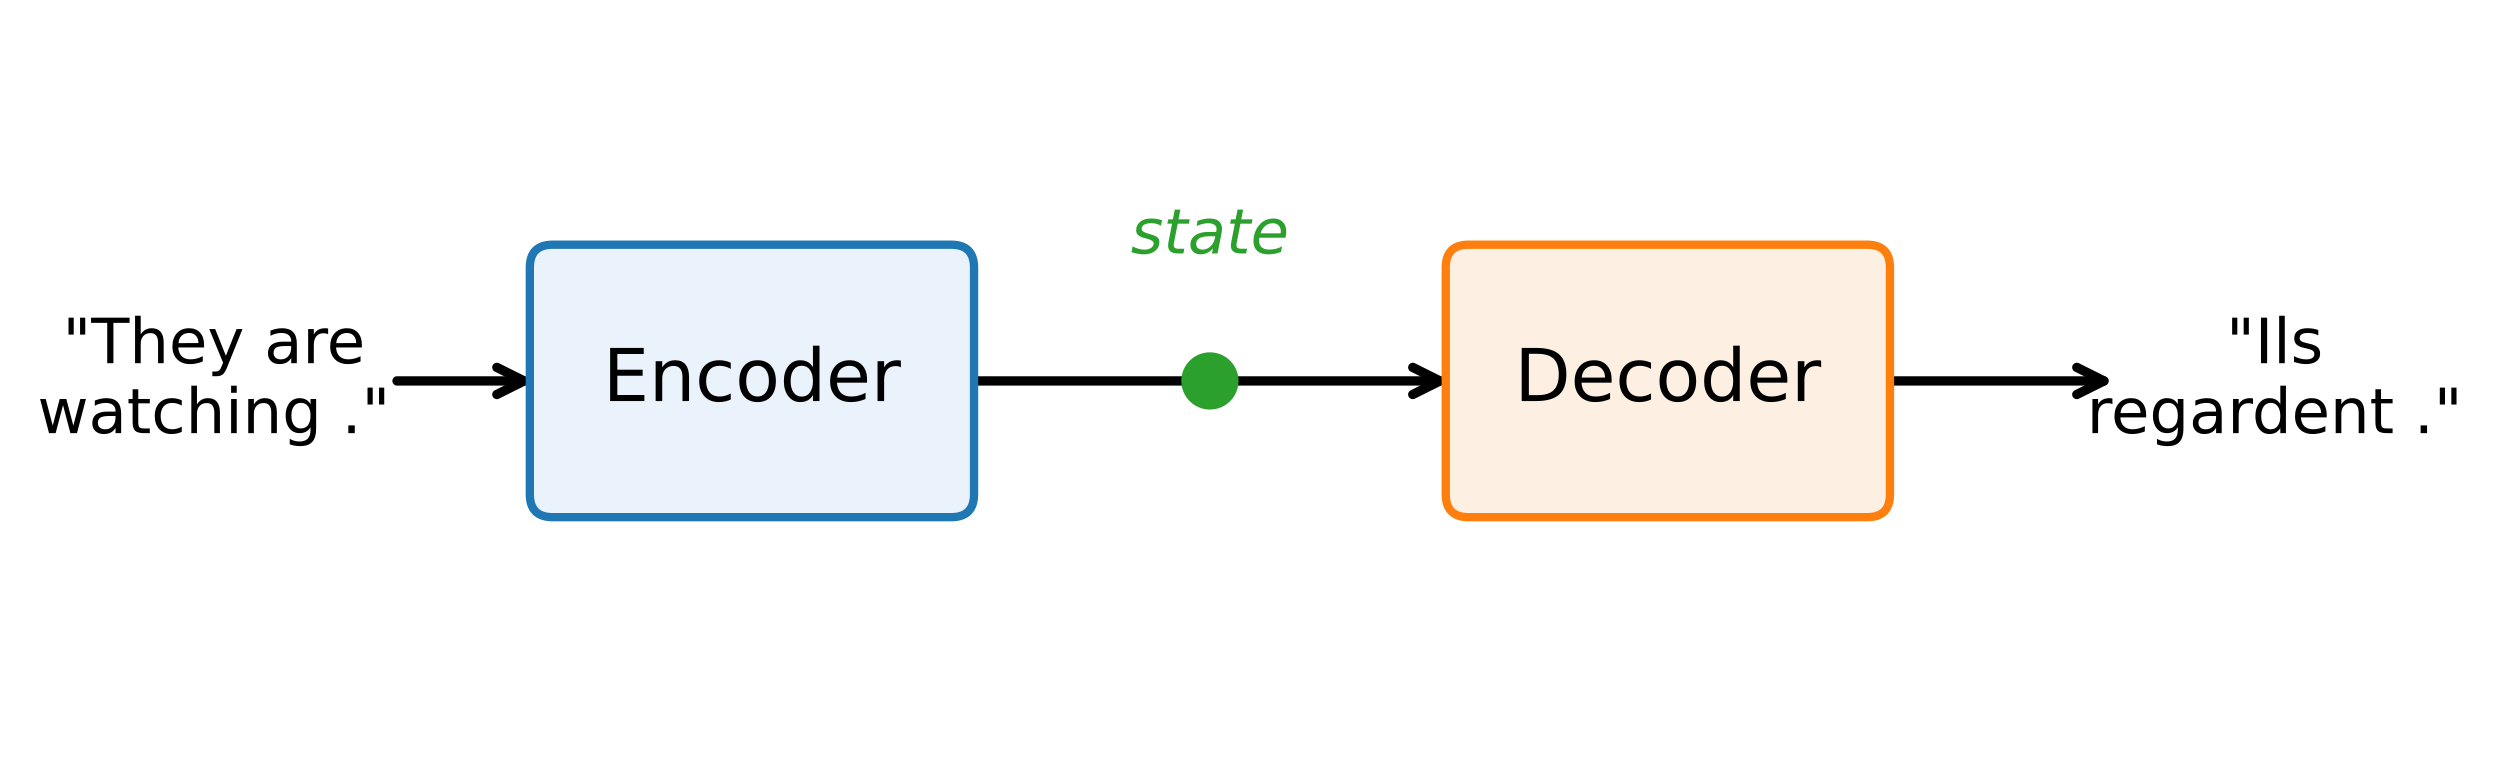
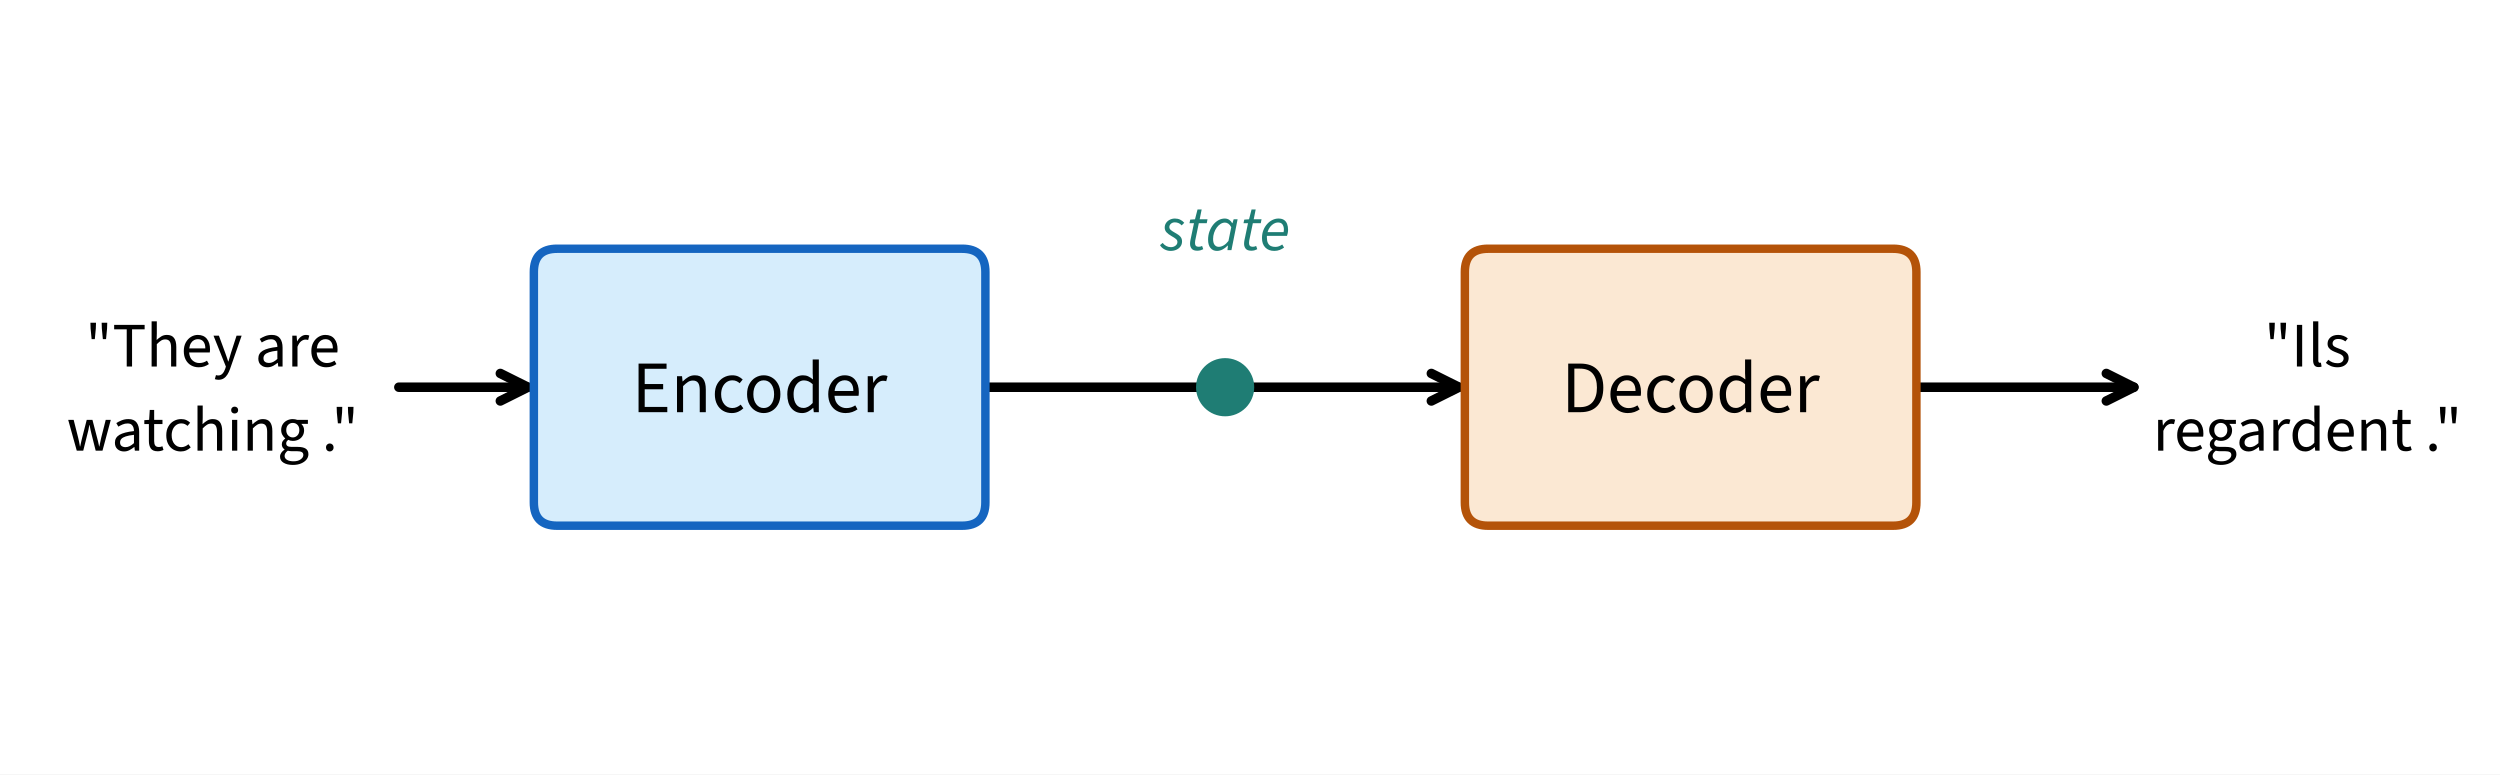
- <svg xmlns="http://www.w3.org/2000/svg" xmlns:xlink="http://www.w3.org/1999/xlink" width="480.355pt" height="146.388pt" viewBox="0 0 480.355 146.388" version="1.1">
+ <svg xmlns="http://www.w3.org/2000/svg" xmlns:xlink="http://www.w3.org/1999/xlink" width="472.566pt" height="146.388pt" viewBox="0 0 472.566 146.388" version="1.1">
  <defs>
    <style type="text/css">*{stroke-linejoin: round; stroke-linecap: butt}</style>
  </defs>
  <g id="figure_1">
    <g id="patch_1">
-       <path d="M 0 146.388  L 480.355 146.388  L 480.355 0  L 0 0  z " style="fill: #ffffff" />
+       <path d="M 0 146.388  L 472.566 146.388  L 472.566 0  L 0 0  z " style="fill: #ffffff" />
    </g>
    <g id="axes_1">
      <g id="patch_2">
-         <path d="M 76.287 73.194  Q 89.485 73.194 100.672 73.194  " style="fill: none; stroke: #000000; stroke-width: 1.8; stroke-linecap: round" />
-         <path d="M 95.472 70.594  L 100.672 73.194  L 95.472 75.794  " style="fill: none; stroke: #000000; stroke-width: 1.8; stroke-linecap: round" />
+         <path d="M 75.394 73.194  Q 88.593 73.194 99.779 73.194  " style="fill: none; stroke: #000000; stroke-width: 1.8; stroke-linecap: round" />
+         <path d="M 94.579 70.594  L 99.779 73.194  L 94.579 75.794  " style="fill: none; stroke: #000000; stroke-width: 1.8; stroke-linecap: round" />
      </g>
      <g id="patch_3">
-         <path d="M 186.277 73.194  Q 232.473 73.194 276.656 73.194  " style="fill: none; stroke: #000000; stroke-width: 1.8; stroke-linecap: round" />
-         <path d="M 271.456 70.594  L 276.656 73.194  L 271.456 75.794  " style="fill: none; stroke: #000000; stroke-width: 1.8; stroke-linecap: round" />
+         <path d="M 185.384 73.194  Q 231.58 73.194 275.764 73.194  " style="fill: none; stroke: #000000; stroke-width: 1.8; stroke-linecap: round" />
+         <path d="M 270.564 70.594  L 275.764 73.194  L 270.564 75.794  " style="fill: none; stroke: #000000; stroke-width: 1.8; stroke-linecap: round" />
      </g>
      <g id="patch_4">
-         <path d="M 362.262 73.194  Q 384.26 73.194 404.245 73.194  " style="fill: none; stroke: #000000; stroke-width: 1.8; stroke-linecap: round" />
-         <path d="M 399.045 70.594  L 404.245 73.194  L 399.045 75.794  " style="fill: none; stroke: #000000; stroke-width: 1.8; stroke-linecap: round" />
+         <path d="M 361.369 73.194  Q 383.367 73.194 403.353 73.194  " style="fill: none; stroke: #000000; stroke-width: 1.8; stroke-linecap: round" />
+         <path d="M 398.153 70.594  L 403.353 73.194  L 398.153 75.794  " style="fill: none; stroke: #000000; stroke-width: 1.8; stroke-linecap: round" />
      </g>
      <g id="patch_5">
-         <path d="M 106.204 99.372  L 182.757 99.372  Q 187.157 99.372 187.157 94.972  L 187.157 51.416  Q 187.157 47.017 182.757 47.017  L 106.204 47.017  Q 101.804 47.017 101.804 51.416  L 101.804 94.972  Q 101.804 99.372 106.204 99.372  z " clip-path="url(#pa0e0dc262b)" style="fill: #eaf2fb; stroke: #1f77b4; stroke-width: 1.6; stroke-linejoin: miter" />
+         <path d="M 105.311 99.372  L 181.865 99.372  Q 186.264 99.372 186.264 94.972  L 186.264 51.416  Q 186.264 47.017 181.865 47.017  L 105.311 47.017  Q 100.912 47.017 100.912 51.416  L 100.912 94.972  Q 100.912 99.372 105.311 99.372  z " clip-path="url(#pa1f6f516fe)" style="fill: #d6edfc; stroke: #1565c0; stroke-width: 1.6; stroke-linejoin: miter" />
      </g>
      <g id="patch_6">
-         <path d="M 282.189 99.372  L 358.742 99.372  Q 363.142 99.372 363.142 94.972  L 363.142 51.416  Q 363.142 47.017 358.742 47.017  L 282.189 47.017  Q 277.789 47.017 277.789 51.416  L 277.789 94.972  Q 277.789 99.372 282.189 99.372  z " clip-path="url(#pa0e0dc262b)" style="fill: #fdefe1; stroke: #ff7f0e; stroke-width: 1.6; stroke-linejoin: miter" />
+         <path d="M 281.296 99.372  L 357.849 99.372  Q 362.249 99.372 362.249 94.972  L 362.249 51.416  Q 362.249 47.017 357.849 47.017  L 281.296 47.017  Q 276.896 47.017 276.896 51.416  L 276.896 94.972  Q 276.896 99.372 281.296 99.372  z " clip-path="url(#pa1f6f516fe)" style="fill: #fbe8d3; stroke: #b45309; stroke-width: 1.6; stroke-linejoin: miter" />
      </g>
      <g id="text_1">
-         <g transform="translate(12.01219 69.78679) scale(0.12 -0.12)">
+         <g transform="translate(16.13149 69.28223) scale(0.12 -0.12)">
          <defs>
-             <path id="DejaVuSans-22" d="M 1147 4666  L 1147 2931  L 616 2931  L 616 4666  L 1147 4666  z M 2328 4666  L 2328 2931  L 1797 2931  L 1797 4666  L 2328 4666  z " transform="scale(0.015625)" />
-             <path id="DejaVuSans-54" d="M -19 4666  L 3928 4666  L 3928 4134  L 2272 4134  L 2272 0  L 1638 0  L 1638 4134  L -19 4134  L -19 4666  z " transform="scale(0.015625)" />
-             <path id="DejaVuSans-68" d="M 3513 2113  L 3513 0  L 2938 0  L 2938 2094  Q 2938 2591 2744 2837  Q 2550 3084 2163 3084  Q 1697 3084 1428 2787  Q 1159 2491 1159 1978  L 1159 0  L 581 0  L 581 4863  L 1159 4863  L 1159 2956  Q 1366 3272 1645 3428  Q 1925 3584 2291 3584  Q 2894 3584 3203 3211  Q 3513 2838 3513 2113  z " transform="scale(0.015625)" />
-             <path id="DejaVuSans-65" d="M 3597 1894  L 3597 1613  L 953 1613  Q 991 1019 1311 708  Q 1631 397 2203 397  Q 2534 397 2845 478  Q 3156 559 3463 722  L 3463 178  Q 3153 47 2828 -22  Q 2503 -91 2169 -91  Q 1331 -91 842 396  Q 353 884 353 1716  Q 353 2575 817 3079  Q 1281 3584 2069 3584  Q 2775 3584 3186 3129  Q 3597 2675 3597 1894  z M 3022 2063  Q 3016 2534 2758 2815  Q 2500 3097 2075 3097  Q 1594 3097 1305 2825  Q 1016 2553 972 2059  L 3022 2063  z " transform="scale(0.015625)" />
-             <path id="DejaVuSans-79" d="M 2059 -325  Q 1816 -950 1584 -1140  Q 1353 -1331 966 -1331  L 506 -1331  L 506 -850  L 844 -850  Q 1081 -850 1212 -737  Q 1344 -625 1503 -206  L 1606 56  L 191 3500  L 800 3500  L 1894 763  L 2988 3500  L 3597 3500  L 2059 -325  z " transform="scale(0.015625)" />
-             <path id="DejaVuSans-20" transform="scale(0.015625)" />
-             <path id="DejaVuSans-61" d="M 2194 1759  Q 1497 1759 1228 1600  Q 959 1441 959 1056  Q 959 750 1161 570  Q 1363 391 1709 391  Q 2188 391 2477 730  Q 2766 1069 2766 1631  L 2766 1759  L 2194 1759  z M 3341 1997  L 3341 0  L 2766 0  L 2766 531  Q 2569 213 2275 61  Q 1981 -91 1556 -91  Q 1019 -91 701 211  Q 384 513 384 1019  Q 384 1609 779 1909  Q 1175 2209 1959 2209  L 2766 2209  L 2766 2266  Q 2766 2663 2505 2880  Q 2244 3097 1772 3097  Q 1472 3097 1187 3025  Q 903 2953 641 2809  L 641 3341  Q 956 3463 1253 3523  Q 1550 3584 1831 3584  Q 2591 3584 2966 3190  Q 3341 2797 3341 1997  z " transform="scale(0.015625)" />
-             <path id="DejaVuSans-72" d="M 2631 2963  Q 2534 3019 2420 3045  Q 2306 3072 2169 3072  Q 1681 3072 1420 2755  Q 1159 2438 1159 1844  L 1159 0  L 581 0  L 581 3500  L 1159 3500  L 1159 2956  Q 1341 3275 1631 3429  Q 1922 3584 2338 3584  Q 2397 3584 2469 3576  Q 2541 3569 2628 3553  L 2631 2963  z " transform="scale(0.015625)" />
+             <path id="SourceSans3-Regular-575" d="M 634 2758  L 531 3827  L 512 4416  L 1075 4416  L 1056 3827  L 954 2758  L 634 2758  z M 1767 2758  L 1664 3827  L 1645 4416  L 2208 4416  L 2189 3827  L 2087 2758  L 1767 2758  z " transform="scale(0.015625)" />
+             <path id="SourceSans3-Regular-15" d="M 1446 0  L 1446 3750  L 179 3750  L 179 4198  L 3251 4198  L 3251 3750  L 1984 3750  L 1984 0  L 1446 0  z " transform="scale(0.015625)" />
+             <path id="SourceSans3-Regular-23" d="M 525 0  L 525 4557  L 1050 4557  L 1050 3315  L 1030 2675  Q 1254 2886 1500 3036  Q 1747 3187 2067 3187  Q 2560 3187 2787 2876  Q 3014 2566 3014 1971  L 3014 0  L 2490 0  L 2490 1901  Q 2490 2336 2349 2534  Q 2208 2733 1901 2733  Q 1664 2733 1475 2611  Q 1286 2490 1050 2253  L 1050 0  L 525 0  z " transform="scale(0.015625)" />
+             <path id="SourceSans3-Regular-20" d="M 1702 2758  Q 1510 2758 1328 2665  Q 1146 2573 1014 2368  Q 883 2163 838 1830  L 2458 1830  Q 2458 2285 2259 2521  Q 2061 2758 1702 2758  z M 1786 -77  Q 1370 -77 1027 115  Q 685 307 486 675  Q 288 1043 288 1555  Q 288 2061 489 2425  Q 691 2790 1014 2988  Q 1338 3187 1696 3187  Q 2298 3187 2614 2790  Q 2931 2394 2931 1728  Q 2931 1645 2924 1568  Q 2918 1491 2906 1414  L 826 1414  Q 864 890 1161 621  Q 1459 352 1850 352  Q 2074 352 2269 416  Q 2464 480 2624 589  L 2816 243  Q 2611 102 2358 12  Q 2106 -77 1786 -77  z " transform="scale(0.015625)" />
+             <path id="SourceSans3-Regular-34" d="M 576 -1338  Q 474 -1338 381 -1318  Q 288 -1299 211 -1274  L 326 -864  Q 442 -902 550 -902  Q 813 -902 985 -713  Q 1158 -525 1254 -237  L 1325 -6  L 77 3110  L 621 3110  L 1254 1389  Q 1325 1190 1405 960  Q 1485 730 1555 512  L 1581 512  Q 1651 723 1715 953  Q 1779 1184 1843 1389  L 2400 3110  L 2912 3110  L 1741 -256  Q 1632 -563 1481 -806  Q 1331 -1050 1110 -1194  Q 890 -1338 576 -1338  z " transform="scale(0.015625)" />
+             <path id="SourceSans3-Regular-1" transform="scale(0.015625)" />
+             <path id="SourceSans3-Regular-1c" d="M 1242 -77  Q 851 -77 588 153  Q 326 384 326 806  Q 326 1331 787 1600  Q 1248 1869 2246 1978  Q 2246 2176 2188 2349  Q 2131 2522 1993 2634  Q 1856 2746 1600 2746  Q 1331 2746 1094 2643  Q 858 2541 672 2426  L 467 2784  Q 685 2931 1001 3059  Q 1318 3187 1690 3187  Q 2259 3187 2515 2838  Q 2771 2490 2771 1907  L 2771 0  L 2336 0  L 2291 371  L 2272 371  Q 2042 186 1789 54  Q 1536 -77 1242 -77  z M 1389 358  Q 1613 358 1817 460  Q 2022 563 2246 762  L 2246 1600  Q 1722 1542 1414 1440  Q 1107 1338 976 1190  Q 845 1043 845 838  Q 845 582 1005 470  Q 1165 358 1389 358  z " transform="scale(0.015625)" />
+             <path id="SourceSans3-Regular-2d" d="M 525 0  L 525 3110  L 960 3110  L 1005 2547  L 1024 2547  Q 1178 2842 1408 3014  Q 1638 3187 1907 3187  Q 2093 3187 2240 3123  L 2125 2675  Q 2054 2694 1993 2704  Q 1933 2714 1837 2714  Q 1638 2714 1424 2554  Q 1210 2394 1050 1997  L 1050 0  L 525 0  z " transform="scale(0.015625)" />
          </defs>
-           <use xlink:href="#DejaVuSans-22" />
-           <use xlink:href="#DejaVuSans-54" transform="translate(45.99609 0)" />
-           <use xlink:href="#DejaVuSans-68" transform="translate(107.0801 0)" />
-           <use xlink:href="#DejaVuSans-65" transform="translate(170.459 0)" />
-           <use xlink:href="#DejaVuSans-79" transform="translate(231.9824 0)" />
-           <use xlink:href="#DejaVuSans-20" transform="translate(291.1621 0)" />
-           <use xlink:href="#DejaVuSans-61" transform="translate(322.9492 0)" />
-           <use xlink:href="#DejaVuSans-72" transform="translate(384.2285 0)" />
-           <use xlink:href="#DejaVuSans-65" transform="translate(423.0918 0)" />
+           <use xlink:href="#SourceSans3-Regular-575" />
+           <use xlink:href="#SourceSans3-Regular-15" transform="translate(42.59375 0)" />
+           <use xlink:href="#SourceSans3-Regular-23" transform="translate(96.1875 0)" />
+           <use xlink:href="#SourceSans3-Regular-20" transform="translate(150.5938 0)" />
+           <use xlink:href="#SourceSans3-Regular-34" transform="translate(200.6875 0)" />
+           <use xlink:href="#SourceSans3-Regular-1" transform="translate(247.3906 0)" />
+           <use xlink:href="#SourceSans3-Regular-1c" transform="translate(267.3906 0)" />
+           <use xlink:href="#SourceSans3-Regular-2d" transform="translate(317.7969 0)" />
+           <use xlink:href="#SourceSans3-Regular-20" transform="translate(351.5 0)" />
        </g>
-         <g transform="translate(7.2 83.22417) scale(0.12 -0.12)">
+         <g transform="translate(12.60274 85.19423) scale(0.12 -0.12)">
          <defs>
-             <path id="DejaVuSans-77" d="M 269 3500  L 844 3500  L 1563 769  L 2278 3500  L 2956 3500  L 3675 769  L 4391 3500  L 4966 3500  L 4050 0  L 3372 0  L 2619 2869  L 1863 0  L 1184 0  L 269 3500  z " transform="scale(0.015625)" />
-             <path id="DejaVuSans-74" d="M 1172 4494  L 1172 3500  L 2356 3500  L 2356 3053  L 1172 3053  L 1172 1153  Q 1172 725 1289 603  Q 1406 481 1766 481  L 2356 481  L 2356 0  L 1766 0  Q 1100 0 847 248  Q 594 497 594 1153  L 594 3053  L 172 3053  L 172 3500  L 594 3500  L 594 4494  L 1172 4494  z " transform="scale(0.015625)" />
-             <path id="DejaVuSans-63" d="M 3122 3366  L 3122 2828  Q 2878 2963 2633 3030  Q 2388 3097 2138 3097  Q 1578 3097 1268 2742  Q 959 2388 959 1747  Q 959 1106 1268 751  Q 1578 397 2138 397  Q 2388 397 2633 464  Q 2878 531 3122 666  L 3122 134  Q 2881 22 2623 -34  Q 2366 -91 2075 -91  Q 1284 -91 818 406  Q 353 903 353 1747  Q 353 2603 823 3093  Q 1294 3584 2113 3584  Q 2378 3584 2631 3529  Q 2884 3475 3122 3366  z " transform="scale(0.015625)" />
-             <path id="DejaVuSans-69" d="M 603 3500  L 1178 3500  L 1178 0  L 603 0  L 603 3500  z M 603 4863  L 1178 4863  L 1178 4134  L 603 4134  L 603 4863  z " transform="scale(0.015625)" />
-             <path id="DejaVuSans-6e" d="M 3513 2113  L 3513 0  L 2938 0  L 2938 2094  Q 2938 2591 2744 2837  Q 2550 3084 2163 3084  Q 1697 3084 1428 2787  Q 1159 2491 1159 1978  L 1159 0  L 581 0  L 581 3500  L 1159 3500  L 1159 2956  Q 1366 3272 1645 3428  Q 1925 3584 2291 3584  Q 2894 3584 3203 3211  Q 3513 2838 3513 2113  z " transform="scale(0.015625)" />
-             <path id="DejaVuSans-67" d="M 2906 1791  Q 2906 2416 2648 2759  Q 2391 3103 1925 3103  Q 1463 3103 1205 2759  Q 947 2416 947 1791  Q 947 1169 1205 825  Q 1463 481 1925 481  Q 2391 481 2648 825  Q 2906 1169 2906 1791  z M 3481 434  Q 3481 -459 3084 -895  Q 2688 -1331 1869 -1331  Q 1566 -1331 1297 -1286  Q 1028 -1241 775 -1147  L 775 -588  Q 1028 -725 1275 -790  Q 1522 -856 1778 -856  Q 2344 -856 2625 -561  Q 2906 -266 2906 331  L 2906 616  Q 2728 306 2450 153  Q 2172 0 1784 0  Q 1141 0 747 490  Q 353 981 353 1791  Q 353 2603 747 3093  Q 1141 3584 1784 3584  Q 2172 3584 2450 3431  Q 2728 3278 2906 2969  L 2906 3500  L 3481 3500  L 3481 434  z " transform="scale(0.015625)" />
-             <path id="DejaVuSans-2e" d="M 684 794  L 1344 794  L 1344 0  L 684 0  L 684 794  z " transform="scale(0.015625)" />
+             <path id="SourceSans3-Regular-32" d="M 1018 0  L 154 3110  L 704 3110  L 1158 1312  Q 1210 1101 1254 889  Q 1299 678 1338 429  L 1363 429  Q 1414 678 1462 889  Q 1510 1101 1562 1312  L 2022 3110  L 2598 3110  L 3066 1312  Q 3123 1101 3174 889  Q 3226 678 3270 429  L 3296 429  Q 3347 678 3392 889  Q 3437 1101 3482 1312  L 3936 3110  L 4448 3110  L 3610 0  L 2925 0  L 2509 1664  Q 2451 1882 2406 2096  Q 2362 2310 2310 2586  L 2285 2586  Q 2240 2310 2192 2092  Q 2144 1875 2086 1664  L 1670 0  L 1018 0  z " transform="scale(0.015625)" />
+             <path id="SourceSans3-Regular-2f" d="M 1504 -58  Q 1005 -58 809 227  Q 614 512 614 979  L 614 2682  L 154 2682  L 154 3078  L 640 3110  L 704 4109  L 1146 4109  L 1146 3110  L 1984 3110  L 1984 2682  L 1146 2682  L 1146 966  Q 1146 685 1251 528  Q 1357 371 1626 371  Q 1709 371 1798 387  Q 1888 403 1978 448  L 2086 77  Q 1965 13 1814 -22  Q 1664 -58 1504 -58  z " transform="scale(0.015625)" />
+             <path id="SourceSans3-Regular-1e" d="M 1760 -77  Q 1344 -77 1011 115  Q 678 307 486 672  Q 294 1037 294 1549  Q 294 2074 502 2438  Q 710 2803 1052 2995  Q 1395 3187 1792 3187  Q 2099 3187 2320 3084  Q 2541 2982 2701 2822  L 2438 2502  Q 2317 2611 2166 2681  Q 2016 2752 1811 2752  Q 1536 2752 1315 2601  Q 1094 2451 966 2179  Q 838 1907 838 1549  Q 838 1018 1107 688  Q 1376 358 1805 358  Q 2016 358 2201 441  Q 2387 525 2528 653  L 2758 333  Q 2566 147 2313 35  Q 2061 -77 1760 -77  z " transform="scale(0.015625)" />
+             <path id="SourceSans3-Regular-24" d="M 525 0  L 525 3110  L 1050 3110  L 1050 0  L 525 0  z M 787 3750  Q 633 3750 534 3843  Q 435 3936 435 4096  Q 435 4250 534 4346  Q 633 4442 787 4442  Q 941 4442 1040 4346  Q 1139 4250 1139 4096  Q 1139 3936 1040 3843  Q 941 3750 787 3750  z " transform="scale(0.015625)" />
+             <path id="SourceSans3-Regular-29" d="M 525 0  L 525 3110  L 960 3110  L 1005 2662  L 1024 2662  Q 1248 2886 1497 3036  Q 1747 3187 2067 3187  Q 2560 3187 2787 2876  Q 3014 2566 3014 1971  L 3014 0  L 2490 0  L 2490 1901  Q 2490 2336 2349 2534  Q 2208 2733 1901 2733  Q 1664 2733 1475 2611  Q 1286 2490 1050 2253  L 1050 0  L 525 0  z " transform="scale(0.015625)" />
+             <path id="SourceSans3-Regular-22" d="M 1574 -1434  Q 1005 -1434 646 -1216  Q 288 -998 288 -595  Q 288 -397 409 -214  Q 531 -32 742 109  L 742 134  Q 627 205 547 333  Q 467 461 467 640  Q 467 838 576 985  Q 685 1133 806 1216  L 806 1242  Q 653 1370 528 1587  Q 403 1805 403 2080  Q 403 2419 563 2668  Q 723 2918 992 3052  Q 1261 3187 1574 3187  Q 1702 3187 1817 3164  Q 1933 3142 2016 3110  L 3098 3110  L 3098 2707  L 2451 2707  L 2451 2682  Q 2560 2579 2637 2425  Q 2714 2272 2714 2061  Q 2714 1734 2560 1491  Q 2406 1248 2150 1117  Q 1894 986 1574 986  Q 1325 986 1107 1094  Q 1024 1024 966 937  Q 909 851 909 723  Q 909 576 1027 480  Q 1146 384 1459 384  L 2061 384  Q 2605 384 2877 208  Q 3149 32 3149 -358  Q 3149 -646 2957 -889  Q 2765 -1133 2413 -1283  Q 2061 -1434 1574 -1434  z M 1574 1338  Q 1843 1338 2038 1539  Q 2234 1741 2234 2080  Q 2234 2419 2042 2611  Q 1850 2803 1574 2803  Q 1299 2803 1107 2611  Q 915 2419 915 2080  Q 915 1741 1110 1539  Q 1306 1338 1574 1338  z M 1651 -1069  Q 2099 -1069 2368 -873  Q 2637 -678 2637 -435  Q 2637 -218 2473 -134  Q 2310 -51 2010 -51  L 1472 -51  Q 1382 -51 1276 -38  Q 1171 -26 1069 0  Q 902 -122 825 -256  Q 749 -390 749 -525  Q 749 -774 989 -921  Q 1229 -1069 1651 -1069  z " transform="scale(0.015625)" />
+             <path id="SourceSans3-Regular-56b" d="M 800 -77  Q 640 -77 528 35  Q 416 147 416 320  Q 416 506 528 618  Q 640 730 800 730  Q 954 730 1066 618  Q 1178 506 1178 320  Q 1178 147 1066 35  Q 954 -77 800 -77  z " transform="scale(0.015625)" />
          </defs>
-           <use xlink:href="#DejaVuSans-77" />
-           <use xlink:href="#DejaVuSans-61" transform="translate(81.78711 0)" />
-           <use xlink:href="#DejaVuSans-74" transform="translate(143.0664 0)" />
-           <use xlink:href="#DejaVuSans-63" transform="translate(182.2754 0)" />
-           <use xlink:href="#DejaVuSans-68" transform="translate(237.2559 0)" />
-           <use xlink:href="#DejaVuSans-69" transform="translate(300.6348 0)" />
-           <use xlink:href="#DejaVuSans-6e" transform="translate(328.418 0)" />
-           <use xlink:href="#DejaVuSans-67" transform="translate(391.7969 0)" />
-           <use xlink:href="#DejaVuSans-20" transform="translate(455.2734 0)" />
-           <use xlink:href="#DejaVuSans-2e" transform="translate(487.0605 0)" />
-           <use xlink:href="#DejaVuSans-22" transform="translate(518.8477 0)" />
+           <use xlink:href="#SourceSans3-Regular-32" />
+           <use xlink:href="#SourceSans3-Regular-1c" transform="translate(70.90625 0)" />
+           <use xlink:href="#SourceSans3-Regular-2f" transform="translate(119.9062 0)" />
+           <use xlink:href="#SourceSans3-Regular-1e" transform="translate(152.2969 0)" />
+           <use xlink:href="#SourceSans3-Regular-23" transform="translate(197.8906 0)" />
+           <use xlink:href="#SourceSans3-Regular-24" transform="translate(252.2969 0)" />
+           <use xlink:href="#SourceSans3-Regular-29" transform="translate(276.8906 0)" />
+           <use xlink:href="#SourceSans3-Regular-22" transform="translate(331.5938 0)" />
+           <use xlink:href="#SourceSans3-Regular-1" transform="translate(382 0)" />
+           <use xlink:href="#SourceSans3-Regular-56b" transform="translate(402 0)" />
+           <use xlink:href="#SourceSans3-Regular-575" transform="translate(417.3125 0)" />
        </g>
      </g>
      <g id="text_2">
-         <g transform="translate(115.8605 77.05736) scale(0.14 -0.14)">
+         <g transform="translate(119.4446 77.91223) scale(0.14 -0.14)">
          <defs>
-             <path id="DejaVuSans-45" d="M 628 4666  L 3578 4666  L 3578 4134  L 1259 4134  L 1259 2753  L 3481 2753  L 3481 2222  L 1259 2222  L 1259 531  L 3634 531  L 3634 0  L 628 0  L 628 4666  z " transform="scale(0.015625)" />
-             <path id="DejaVuSans-6f" d="M 1959 3097  Q 1497 3097 1228 2736  Q 959 2375 959 1747  Q 959 1119 1226 758  Q 1494 397 1959 397  Q 2419 397 2687 759  Q 2956 1122 2956 1747  Q 2956 2369 2687 2733  Q 2419 3097 1959 3097  z M 1959 3584  Q 2709 3584 3137 3096  Q 3566 2609 3566 1747  Q 3566 888 3137 398  Q 2709 -91 1959 -91  Q 1206 -91 779 398  Q 353 888 353 1747  Q 353 2609 779 3096  Q 1206 3584 1959 3584  z " transform="scale(0.015625)" />
-             <path id="DejaVuSans-64" d="M 2906 2969  L 2906 4863  L 3481 4863  L 3481 0  L 2906 0  L 2906 525  Q 2725 213 2448 61  Q 2172 -91 1784 -91  Q 1150 -91 751 415  Q 353 922 353 1747  Q 353 2572 751 3078  Q 1150 3584 1784 3584  Q 2172 3584 2448 3432  Q 2725 3281 2906 2969  z M 947 1747  Q 947 1113 1208 752  Q 1469 391 1925 391  Q 2381 391 2643 752  Q 2906 1113 2906 1747  Q 2906 2381 2643 2742  Q 2381 3103 1925 3103  Q 1469 3103 1208 2742  Q 947 2381 947 1747  z " transform="scale(0.015625)" />
+             <path id="SourceSans3-Regular-6" d="M 576 0  L 576 4198  L 2995 4198  L 2995 3750  L 1107 3750  L 1107 2432  L 2701 2432  L 2701 1978  L 1107 1978  L 1107 454  L 3059 454  L 3059 0  L 576 0  z " transform="scale(0.015625)" />
+             <path id="SourceSans3-Regular-2a" d="M 1734 -77  Q 1357 -77 1027 115  Q 698 307 496 672  Q 294 1037 294 1549  Q 294 2074 496 2438  Q 698 2803 1027 2995  Q 1357 3187 1734 3187  Q 2118 3187 2444 2995  Q 2771 2803 2972 2438  Q 3174 2074 3174 1549  Q 3174 1037 2972 672  Q 2771 307 2444 115  Q 2118 -77 1734 -77  z M 1734 358  Q 2138 358 2384 688  Q 2630 1018 2630 1549  Q 2630 2086 2384 2419  Q 2138 2752 1734 2752  Q 1338 2752 1088 2419  Q 838 2086 838 1549  Q 838 1018 1088 688  Q 1338 358 1734 358  z " transform="scale(0.015625)" />
+             <path id="SourceSans3-Regular-1f" d="M 1587 -77  Q 1005 -77 653 348  Q 301 774 301 1549  Q 301 2054 489 2422  Q 678 2790 988 2988  Q 1299 3187 1651 3187  Q 1920 3187 2118 3091  Q 2317 2995 2522 2829  L 2496 3360  L 2496 4557  L 3027 4557  L 3027 0  L 2592 0  L 2547 365  L 2528 365  Q 2349 186 2105 54  Q 1862 -77 1587 -77  z M 1702 365  Q 2112 365 2496 794  L 2496 2419  Q 2298 2598 2115 2672  Q 1933 2746 1741 2746  Q 1491 2746 1289 2595  Q 1088 2445 966 2179  Q 845 1914 845 1555  Q 845 998 1069 681  Q 1293 365 1702 365  z " transform="scale(0.015625)" />
          </defs>
-           <use xlink:href="#DejaVuSans-45" />
-           <use xlink:href="#DejaVuSans-6e" transform="translate(63.18359 0)" />
-           <use xlink:href="#DejaVuSans-63" transform="translate(126.5625 0)" />
-           <use xlink:href="#DejaVuSans-6f" transform="translate(181.543 0)" />
-           <use xlink:href="#DejaVuSans-64" transform="translate(242.7246 0)" />
-           <use xlink:href="#DejaVuSans-65" transform="translate(306.2012 0)" />
-           <use xlink:href="#DejaVuSans-72" transform="translate(367.7246 0)" />
+           <use xlink:href="#SourceSans3-Regular-6" />
+           <use xlink:href="#SourceSans3-Regular-29" transform="translate(52.70312 0)" />
+           <use xlink:href="#SourceSans3-Regular-1e" transform="translate(107.4062 0)" />
+           <use xlink:href="#SourceSans3-Regular-2a" transform="translate(150.9062 0)" />
+           <use xlink:href="#SourceSans3-Regular-1f" transform="translate(205.1094 0)" />
+           <use xlink:href="#SourceSans3-Regular-20" transform="translate(260.6094 0)" />
+           <use xlink:href="#SourceSans3-Regular-2d" transform="translate(310.2031 0)" />
        </g>
      </g>
      <g id="text_3">
-         <g transform="translate(291.0073 77.05736) scale(0.14 -0.14)">
+         <g transform="translate(295.1711 77.91223) scale(0.14 -0.14)">
          <defs>
-             <path id="DejaVuSans-44" d="M 1259 4147  L 1259 519  L 2022 519  Q 2988 519 3436 956  Q 3884 1394 3884 2338  Q 3884 3275 3436 3711  Q 2988 4147 2022 4147  L 1259 4147  z M 628 4666  L 1925 4666  Q 3281 4666 3915 4102  Q 4550 3538 4550 2338  Q 4550 1131 3912 565  Q 3275 0 1925 0  L 628 0  L 628 4666  z " transform="scale(0.015625)" />
+             <path id="SourceSans3-Regular-5" d="M 576 0  L 576 4198  L 1626 4198  Q 2598 4198 3104 3657  Q 3610 3117 3610 2118  Q 3610 1114 3107 557  Q 2605 0 1651 0  L 576 0  z M 1107 435  L 1587 435  Q 2323 435 2691 880  Q 3059 1325 3059 2118  Q 3059 2912 2691 3337  Q 2323 3763 1587 3763  L 1107 3763  L 1107 435  z " transform="scale(0.015625)" />
          </defs>
-           <use xlink:href="#DejaVuSans-44" />
-           <use xlink:href="#DejaVuSans-65" transform="translate(77.00195 0)" />
-           <use xlink:href="#DejaVuSans-63" transform="translate(138.5254 0)" />
-           <use xlink:href="#DejaVuSans-6f" transform="translate(193.5059 0)" />
-           <use xlink:href="#DejaVuSans-64" transform="translate(254.6875 0)" />
-           <use xlink:href="#DejaVuSans-65" transform="translate(318.1641 0)" />
-           <use xlink:href="#DejaVuSans-72" transform="translate(379.6875 0)" />
+           <use xlink:href="#SourceSans3-Regular-5" />
+           <use xlink:href="#SourceSans3-Regular-20" transform="translate(61.5 0)" />
+           <use xlink:href="#SourceSans3-Regular-1e" transform="translate(111.0938 0)" />
+           <use xlink:href="#SourceSans3-Regular-2a" transform="translate(154.5938 0)" />
+           <use xlink:href="#SourceSans3-Regular-1f" transform="translate(208.7969 0)" />
+           <use xlink:href="#SourceSans3-Regular-20" transform="translate(264.2969 0)" />
+           <use xlink:href="#SourceSans3-Regular-2d" transform="translate(313.8906 0)" />
        </g>
      </g>
      <g id="text_4">
-         <g transform="translate(427.7326 69.78679) scale(0.12 -0.12)">
+         <g transform="translate(427.9847 69.28223) scale(0.12 -0.12)">
          <defs>
-             <path id="DejaVuSans-49" d="M 628 4666  L 1259 4666  L 1259 0  L 628 0  L 628 4666  z " transform="scale(0.015625)" />
-             <path id="DejaVuSans-6c" d="M 603 4863  L 1178 4863  L 1178 0  L 603 0  L 603 4863  z " transform="scale(0.015625)" />
-             <path id="DejaVuSans-73" d="M 2834 3397  L 2834 2853  Q 2591 2978 2328 3040  Q 2066 3103 1784 3103  Q 1356 3103 1142 2972  Q 928 2841 928 2578  Q 928 2378 1081 2264  Q 1234 2150 1697 2047  L 1894 2003  Q 2506 1872 2764 1633  Q 3022 1394 3022 966  Q 3022 478 2636 193  Q 2250 -91 1575 -91  Q 1294 -91 989 -36  Q 684 19 347 128  L 347 722  Q 666 556 975 473  Q 1284 391 1588 391  Q 1994 391 2212 530  Q 2431 669 2431 922  Q 2431 1156 2273 1281  Q 2116 1406 1581 1522  L 1381 1569  Q 847 1681 609 1914  Q 372 2147 372 2553  Q 372 3047 722 3315  Q 1072 3584 1716 3584  Q 2034 3584 2315 3537  Q 2597 3491 2834 3397  z " transform="scale(0.015625)" />
+             <path id="SourceSans3-Regular-a" d="M 576 0  L 576 4198  L 1107 4198  L 1107 0  L 576 0  z " transform="scale(0.015625)" />
+             <path id="SourceSans3-Regular-27" d="M 1082 -58  Q 787 -58 656 124  Q 525 307 525 640  L 525 4557  L 1050 4557  L 1050 602  Q 1050 480 1094 429  Q 1139 378 1203 378  Q 1229 378 1251 381  Q 1274 384 1312 390  L 1382 -6  Q 1267 -58 1082 -58  z " transform="scale(0.015625)" />
+             <path id="SourceSans3-Regular-2e" d="M 1338 -77  Q 998 -77 697 41  Q 397 160 179 371  L 422 678  Q 627 512 848 422  Q 1069 333 1357 333  Q 1664 333 1817 477  Q 1971 621 1971 819  Q 1971 979 1868 1084  Q 1766 1190 1606 1264  Q 1446 1338 1267 1402  Q 1037 1485 825 1597  Q 614 1709 483 1878  Q 352 2048 352 2304  Q 352 2682 637 2934  Q 922 3187 1427 3187  Q 1715 3187 1964 3088  Q 2214 2989 2394 2835  L 2150 2534  Q 1990 2650 1814 2714  Q 1638 2778 1427 2778  Q 1133 2778 995 2643  Q 858 2509 858 2330  Q 858 2118 1043 2009  Q 1229 1901 1517 1798  Q 1760 1715 1981 1600  Q 2202 1485 2339 1309  Q 2477 1133 2477 851  Q 2477 602 2345 390  Q 2214 179 1961 51  Q 1709 -77 1338 -77  z " transform="scale(0.015625)" />
          </defs>
-           <use xlink:href="#DejaVuSans-22" />
-           <use xlink:href="#DejaVuSans-49" transform="translate(45.99609 0)" />
-           <use xlink:href="#DejaVuSans-6c" transform="translate(75.48828 0)" />
-           <use xlink:href="#DejaVuSans-73" transform="translate(103.2715 0)" />
+           <use xlink:href="#SourceSans3-Regular-575" />
+           <use xlink:href="#SourceSans3-Regular-a" transform="translate(42.59375 0)" />
+           <use xlink:href="#SourceSans3-Regular-27" transform="translate(68.89062 0)" />
+           <use xlink:href="#SourceSans3-Regular-2e" transform="translate(94.39062 0)" />
        </g>
-         <g transform="translate(400.9548 83.22417) scale(0.12 -0.12)">
-           <use xlink:href="#DejaVuSans-72" />
-           <use xlink:href="#DejaVuSans-65" transform="translate(38.86328 0)" />
-           <use xlink:href="#DejaVuSans-67" transform="translate(100.3867 0)" />
-           <use xlink:href="#DejaVuSans-61" transform="translate(163.8633 0)" />
-           <use xlink:href="#DejaVuSans-72" transform="translate(225.1426 0)" />
-           <use xlink:href="#DejaVuSans-64" transform="translate(264.5059 0)" />
-           <use xlink:href="#DejaVuSans-65" transform="translate(327.9824 0)" />
-           <use xlink:href="#DejaVuSans-6e" transform="translate(389.5059 0)" />
-           <use xlink:href="#DejaVuSans-74" transform="translate(452.8848 0)" />
-           <use xlink:href="#DejaVuSans-20" transform="translate(492.0938 0)" />
-           <use xlink:href="#DejaVuSans-2e" transform="translate(523.8809 0)" />
-           <use xlink:href="#DejaVuSans-22" transform="translate(555.668 0)" />
+         <g transform="translate(406.9594 85.19423) scale(0.12 -0.12)">
+           <use xlink:href="#SourceSans3-Regular-2d" />
+           <use xlink:href="#SourceSans3-Regular-20" transform="translate(33.70312 0)" />
+           <use xlink:href="#SourceSans3-Regular-22" transform="translate(82.29688 0)" />
+           <use xlink:href="#SourceSans3-Regular-1c" transform="translate(131.1094 0)" />
+           <use xlink:href="#SourceSans3-Regular-2d" transform="translate(181.5156 0)" />
+           <use xlink:href="#SourceSans3-Regular-1f" transform="translate(215.2188 0)" />
+           <use xlink:href="#SourceSans3-Regular-20" transform="translate(270.7188 0)" />
+           <use xlink:href="#SourceSans3-Regular-29" transform="translate(320.3125 0)" />
+           <use xlink:href="#SourceSans3-Regular-2f" transform="translate(375.0156 0)" />
+           <use xlink:href="#SourceSans3-Regular-1" transform="translate(408.8125 0)" />
+           <use xlink:href="#SourceSans3-Regular-56b" transform="translate(428.8125 0)" />
+           <use xlink:href="#SourceSans3-Regular-575" transform="translate(444.125 0)" />
        </g>
      </g>
      <g id="text_5">
-         <g style="fill: #2ca02c" transform="translate(217.2742 48.70053) scale(0.12 -0.12)">
+         <g style="fill: #1f7d74" transform="translate(219.2973 47.28415) scale(0.12 -0.12)">
          <defs>
-             <path id="DejaVuSans-Oblique-73" d="M 3200 3397  L 3091 2853  Q 2863 2978 2609 3040  Q 2356 3103 2088 3103  Q 1634 3103 1373 2948  Q 1113 2794 1113 2528  Q 1113 2219 1719 2053  Q 1766 2041 1788 2034  L 1972 1978  Q 2547 1819 2739 1644  Q 2931 1469 2931 1166  Q 2931 609 2489 259  Q 2047 -91 1331 -91  Q 1053 -91 747 -37  Q 441 16 72 128  L 184 722  Q 500 559 806 475  Q 1113 391 1394 391  Q 1816 391 2080 572  Q 2344 753 2344 1031  Q 2344 1331 1650 1516  L 1591 1531  L 1394 1581  Q 956 1697 753 1886  Q 550 2075 550 2369  Q 550 2928 970 3256  Q 1391 3584 2113 3584  Q 2397 3584 2667 3537  Q 2938 3491 3200 3397  z " transform="scale(0.015625)" />
-             <path id="DejaVuSans-Oblique-74" d="M 2706 3500  L 2619 3053  L 1472 3053  L 1100 1153  Q 1081 1047 1072 975  Q 1063 903 1063 863  Q 1063 663 1183 572  Q 1303 481 1569 481  L 2150 481  L 2053 0  L 1503 0  Q 991 0 739 200  Q 488 400 488 806  Q 488 878 497 964  Q 506 1050 525 1153  L 897 3053  L 409 3053  L 500 3500  L 978 3500  L 1172 4494  L 1747 4494  L 1556 3500  L 2706 3500  z " transform="scale(0.015625)" />
-             <path id="DejaVuSans-Oblique-61" d="M 3438 1997  L 3047 0  L 2472 0  L 2578 531  Q 2325 219 2001 64  Q 1678 -91 1281 -91  Q 834 -91 548 182  Q 263 456 263 884  Q 263 1497 752 1853  Q 1241 2209 2100 2209  L 2900 2209  L 2931 2363  Q 2938 2388 2941 2417  Q 2944 2447 2944 2509  Q 2944 2788 2717 2942  Q 2491 3097 2081 3097  Q 1800 3097 1504 3025  Q 1209 2953 897 2809  L 997 3341  Q 1322 3463 1633 3523  Q 1944 3584 2234 3584  Q 2853 3584 3176 3315  Q 3500 3047 3500 2534  Q 3500 2431 3484 2292  Q 3469 2153 3438 1997  z M 2816 1759  L 2241 1759  Q 1534 1759 1195 1570  Q 856 1381 856 984  Q 856 709 1029 553  Q 1203 397 1509 397  Q 1978 397 2328 733  Q 2678 1069 2791 1631  L 2816 1759  z " transform="scale(0.015625)" />
-             <path id="DejaVuSans-Oblique-65" d="M 3078 2063  Q 3088 2113 3092 2166  Q 3097 2219 3097 2272  Q 3097 2653 2873 2875  Q 2650 3097 2266 3097  Q 1838 3097 1509 2826  Q 1181 2556 1013 2059  L 3078 2063  z M 3578 1613  L 903 1613  Q 884 1494 878 1425  Q 872 1356 872 1306  Q 872 872 1139 634  Q 1406 397 1894 397  Q 2269 397 2603 481  Q 2938 566 3225 728  L 3116 159  Q 2806 34 2476 -28  Q 2147 -91 1806 -91  Q 1078 -91 686 257  Q 294 606 294 1247  Q 294 1794 489 2264  Q 684 2734 1063 3103  Q 1306 3334 1642 3459  Q 1978 3584 2356 3584  Q 2950 3584 3301 3228  Q 3653 2872 3653 2272  Q 3653 2128 3634 1964  Q 3616 1800 3578 1613  z " transform="scale(0.015625)" />
+             <path id="SourceSans3-It-2e" d="M 1043 -77  Q 730 -77 435 80  Q 141 237 -13 506  L 256 730  Q 403 531 617 416  Q 832 301 1082 301  Q 1350 301 1545 448  Q 1741 595 1741 819  Q 1741 992 1609 1113  Q 1478 1235 1120 1434  Q 826 1600 643 1798  Q 461 1997 461 2272  Q 461 2541 601 2745  Q 742 2950 976 3068  Q 1210 3187 1491 3187  Q 1779 3187 2016 3075  Q 2253 2963 2432 2758  L 2170 2496  Q 2042 2643 1866 2723  Q 1690 2803 1485 2803  Q 1242 2803 1085 2659  Q 928 2515 928 2330  Q 928 2150 1085 2022  Q 1242 1894 1478 1766  Q 1875 1555 2041 1360  Q 2208 1165 2208 883  Q 2208 595 2054 377  Q 1901 160 1638 41  Q 1376 -77 1043 -77  z " transform="scale(0.015625)" />
+             <path id="SourceSans3-It-2f" d="M 1171 -58  Q 774 -58 608 144  Q 442 346 442 640  Q 442 730 451 810  Q 461 890 474 973  L 838 2714  L 384 2714  L 461 3078  L 941 3110  L 1197 4102  L 1613 4102  L 1414 3110  L 2202 3110  L 2125 2714  L 1325 2714  L 960 954  Q 941 838 941 723  Q 941 531 1030 435  Q 1120 339 1318 339  Q 1504 339 1658 422  L 1773 96  Q 1670 38 1516 -10  Q 1363 -58 1171 -58  z " transform="scale(0.015625)" />
+             <path id="SourceSans3-It-1c" d="M 1146 -77  Q 736 -77 493 214  Q 250 506 250 1050  Q 250 1498 390 1885  Q 531 2272 768 2566  Q 1005 2861 1305 3024  Q 1606 3187 1933 3187  Q 2182 3187 2377 3059  Q 2573 2931 2682 2720  L 2707 2720  L 2829 3110  L 3226 3110  L 2605 0  L 2202 0  L 2253 461  L 2227 461  Q 2003 224 1721 73  Q 1440 -77 1146 -77  z M 1325 333  Q 1568 333 1821 480  Q 2074 627 2304 928  L 2586 2317  Q 2451 2560 2291 2669  Q 2131 2778 1952 2778  Q 1722 2778 1507 2643  Q 1293 2509 1123 2275  Q 954 2042 854 1744  Q 755 1446 755 1126  Q 755 723 912 528  Q 1069 333 1325 333  z " transform="scale(0.015625)" />
+             <path id="SourceSans3-It-20" d="M 1843 2790  Q 1645 2790 1437 2675  Q 1229 2560 1059 2342  Q 890 2125 800 1818  L 2413 1818  Q 2432 1894 2438 1955  Q 2445 2016 2445 2099  Q 2445 2368 2313 2579  Q 2182 2790 1843 2790  z M 1478 -77  Q 915 -77 576 262  Q 237 602 237 1222  Q 237 1658 381 2019  Q 525 2381 765 2643  Q 1005 2906 1299 3046  Q 1594 3187 1894 3187  Q 2253 3187 2464 3040  Q 2675 2893 2771 2637  Q 2867 2381 2867 2061  Q 2867 1875 2832 1715  Q 2797 1555 2758 1440  L 736 1440  Q 730 1408 730 1373  Q 730 1338 730 1299  Q 730 928 838 713  Q 947 499 1139 412  Q 1331 326 1574 326  Q 1779 326 1955 393  Q 2131 461 2278 570  L 2464 262  Q 2278 122 2028 22  Q 1779 -77 1478 -77  z " transform="scale(0.015625)" />
          </defs>
-           <use xlink:href="#DejaVuSans-Oblique-73" />
-           <use xlink:href="#DejaVuSans-Oblique-74" transform="translate(52.09961 0)" />
-           <use xlink:href="#DejaVuSans-Oblique-61" transform="translate(91.30859 0)" />
-           <use xlink:href="#DejaVuSans-Oblique-74" transform="translate(152.5879 0)" />
-           <use xlink:href="#DejaVuSans-Oblique-65" transform="translate(191.7969 0)" />
+           <use xlink:href="#SourceSans3-It-2e" />
+           <use xlink:href="#SourceSans3-It-2f" transform="translate(40.20312 0)" />
+           <use xlink:href="#SourceSans3-It-1c" transform="translate(71.60938 0)" />
+           <use xlink:href="#SourceSans3-It-2f" transform="translate(125.3125 0)" />
+           <use xlink:href="#SourceSans3-It-20" transform="translate(156.7188 0)" />
        </g>
      </g>
      <g id="line2d_1">
        <defs>
-           <path id="mca25800852" d="M 0 5  C 1.326 5 2.598 4.473 3.536 3.536  C 4.473 2.598 5 1.326 5 0  C 5 -1.326 4.473 -2.598 3.536 -3.536  C 2.598 -4.473 1.326 -5 0 -5  C -1.326 -5 -2.598 -4.473 -3.536 -3.536  C -4.473 -2.598 -5 -1.326 -5 0  C -5 1.326 -4.473 2.598 -3.536 3.536  C -2.598 4.473 -1.326 5 0 5  z " style="stroke: #2ca02c" />
+           <path id="mfb02741a8b" d="M 0 5  C 1.326 5 2.598 4.473 3.536 3.536  C 4.473 2.598 5 1.326 5 0  C 5 -1.326 4.473 -2.598 3.536 -3.536  C 2.598 -4.473 1.326 -5 0 -5  C -1.326 -5 -2.598 -4.473 -3.536 -3.536  C -4.473 -2.598 -5 -1.326 -5 0  C -5 1.326 -4.473 2.598 -3.536 3.536  C -2.598 4.473 -1.326 5 0 5  z " style="stroke: #1f7d74" />
        </defs>
-         <g clip-path="url(#pa0e0dc262b)">
-           <use xlink:href="#mca25800852" x="232.473" y="73.194" style="fill: #2ca02c; stroke: #2ca02c" />
+         <g clip-path="url(#pa1f6f516fe)">
+           <use xlink:href="#mfb02741a8b" x="231.58" y="73.194" style="fill: #1f7d74; stroke: #1f7d74" />
        </g>
      </g>
    </g>
  </g>
  <defs>
-     <clipPath id="pa0e0dc262b">
-       <rect x="8.093" y="7.2" width="457.56" height="131.988" />
+     <clipPath id="pa1f6f516fe">
+       <rect x="7.2" y="7.2" width="457.56" height="131.988" />
    </clipPath>
  </defs>
</svg>
